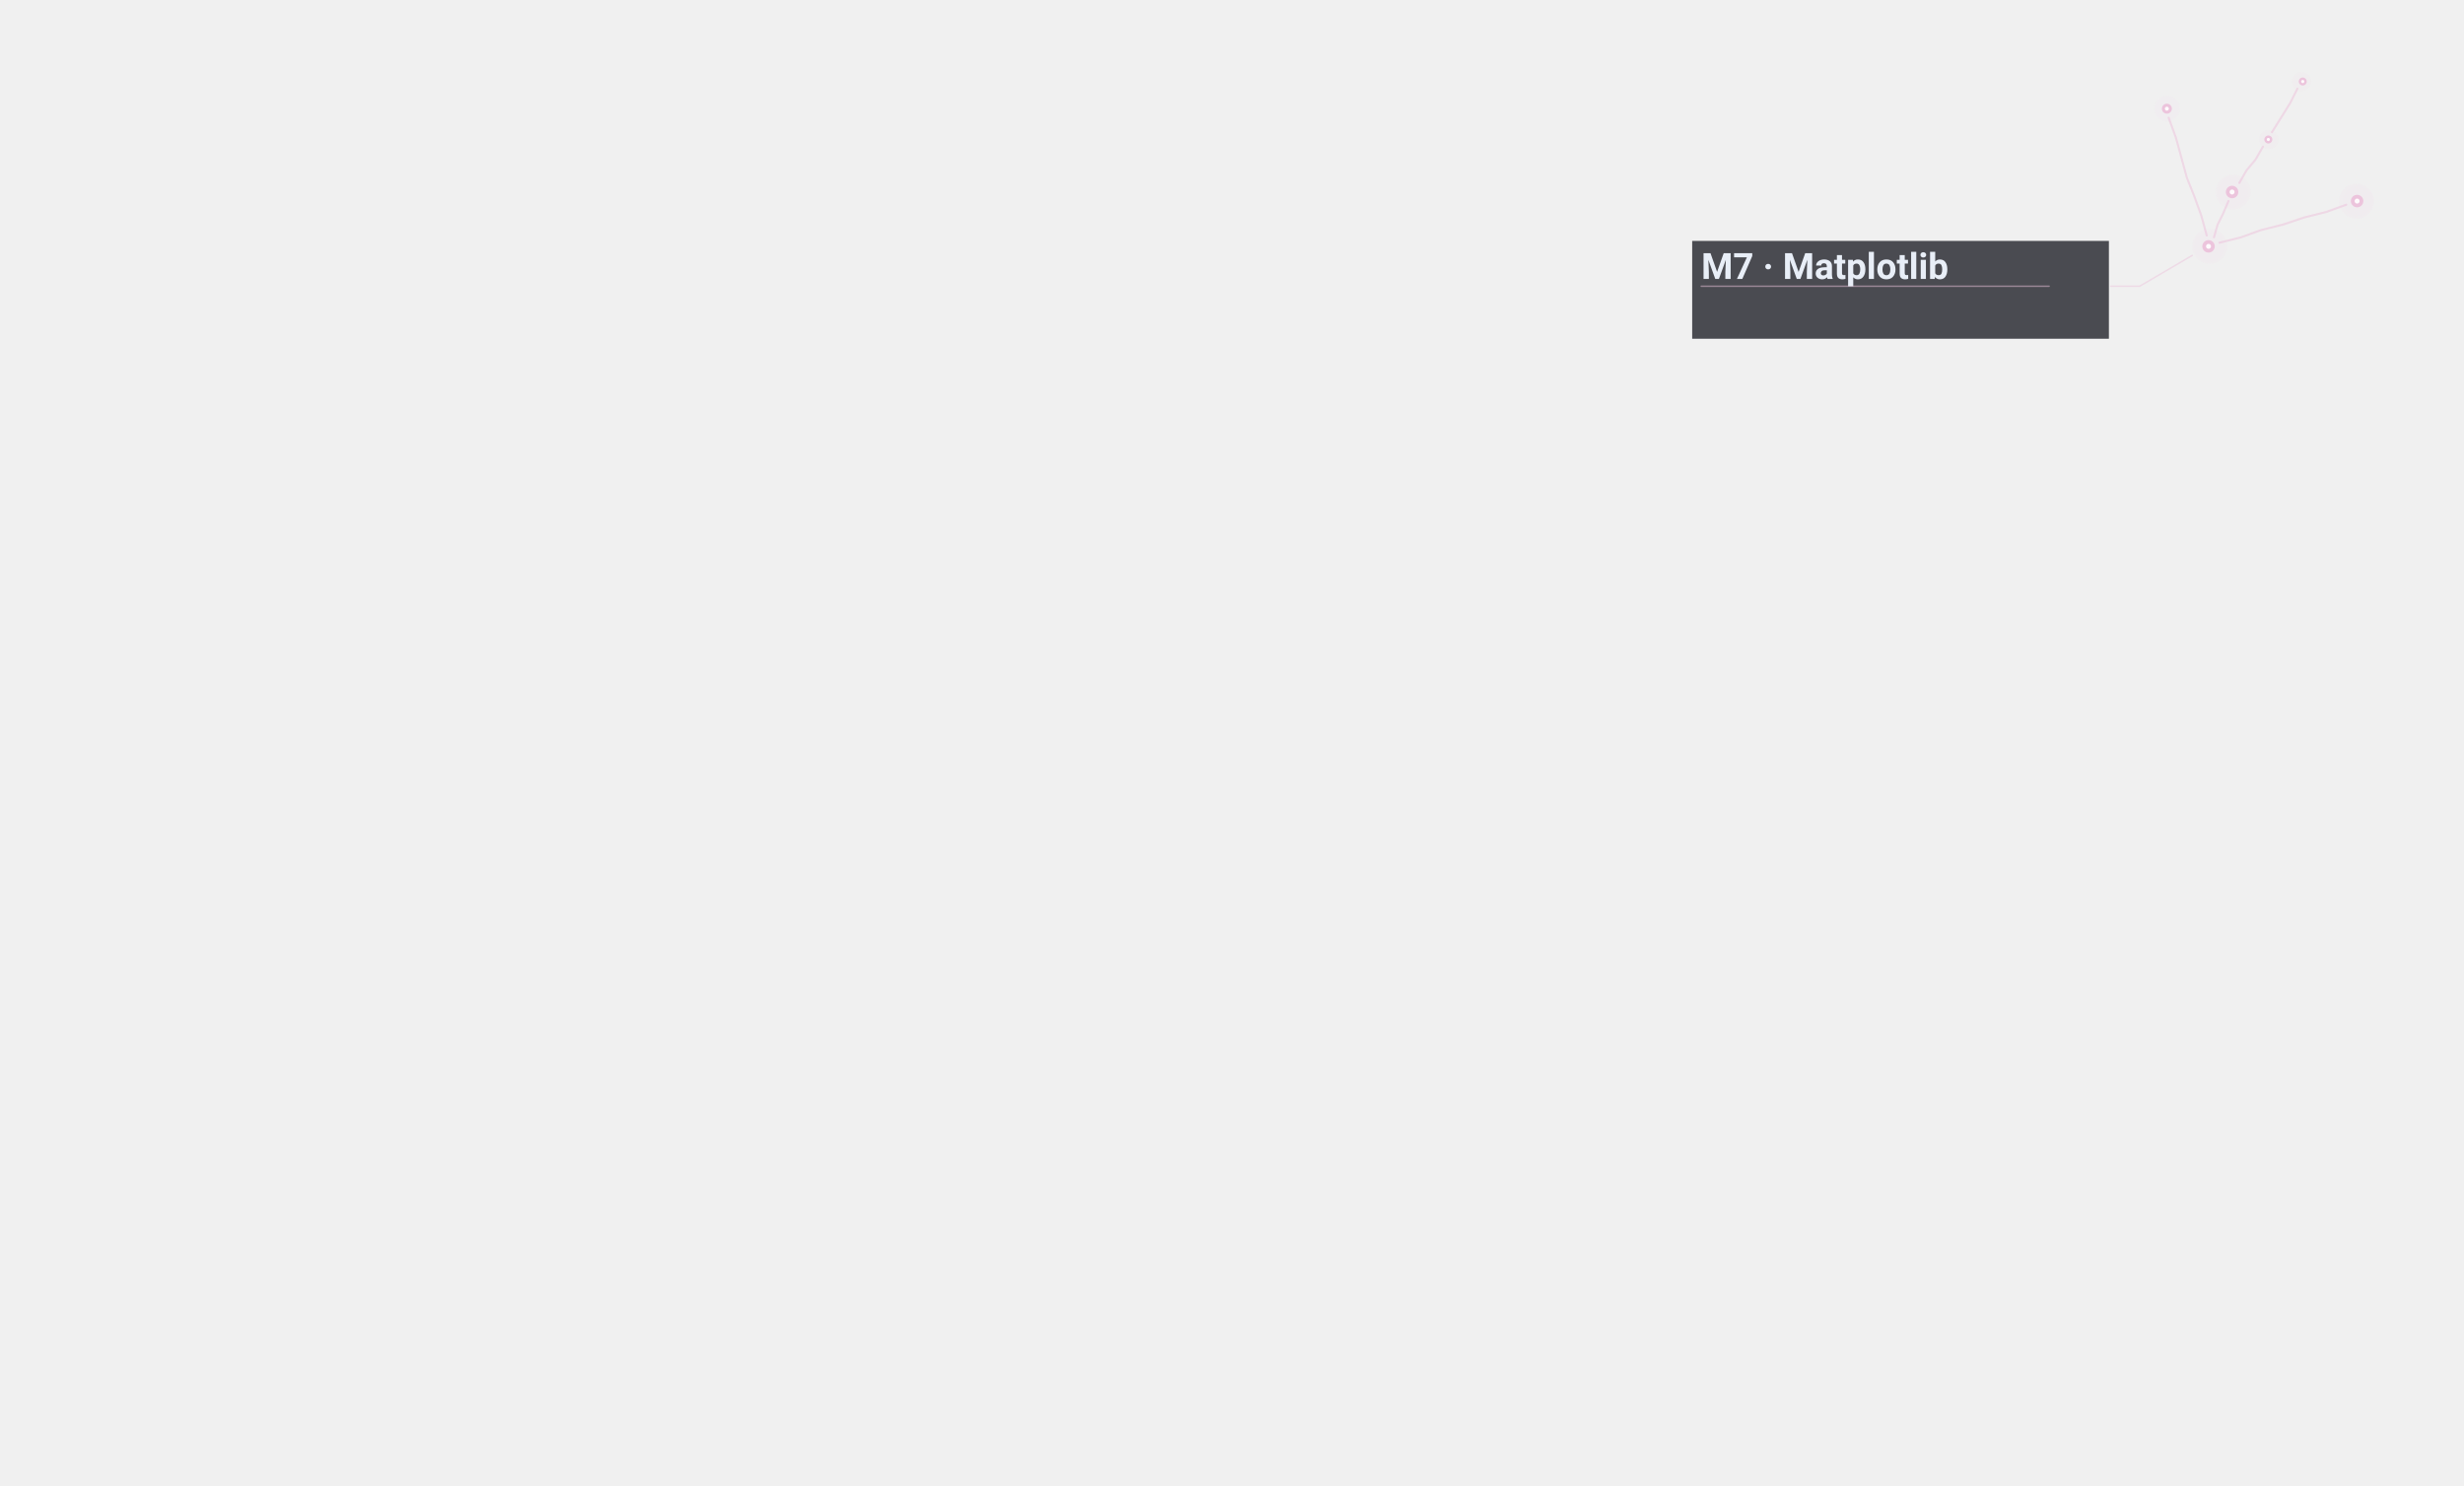
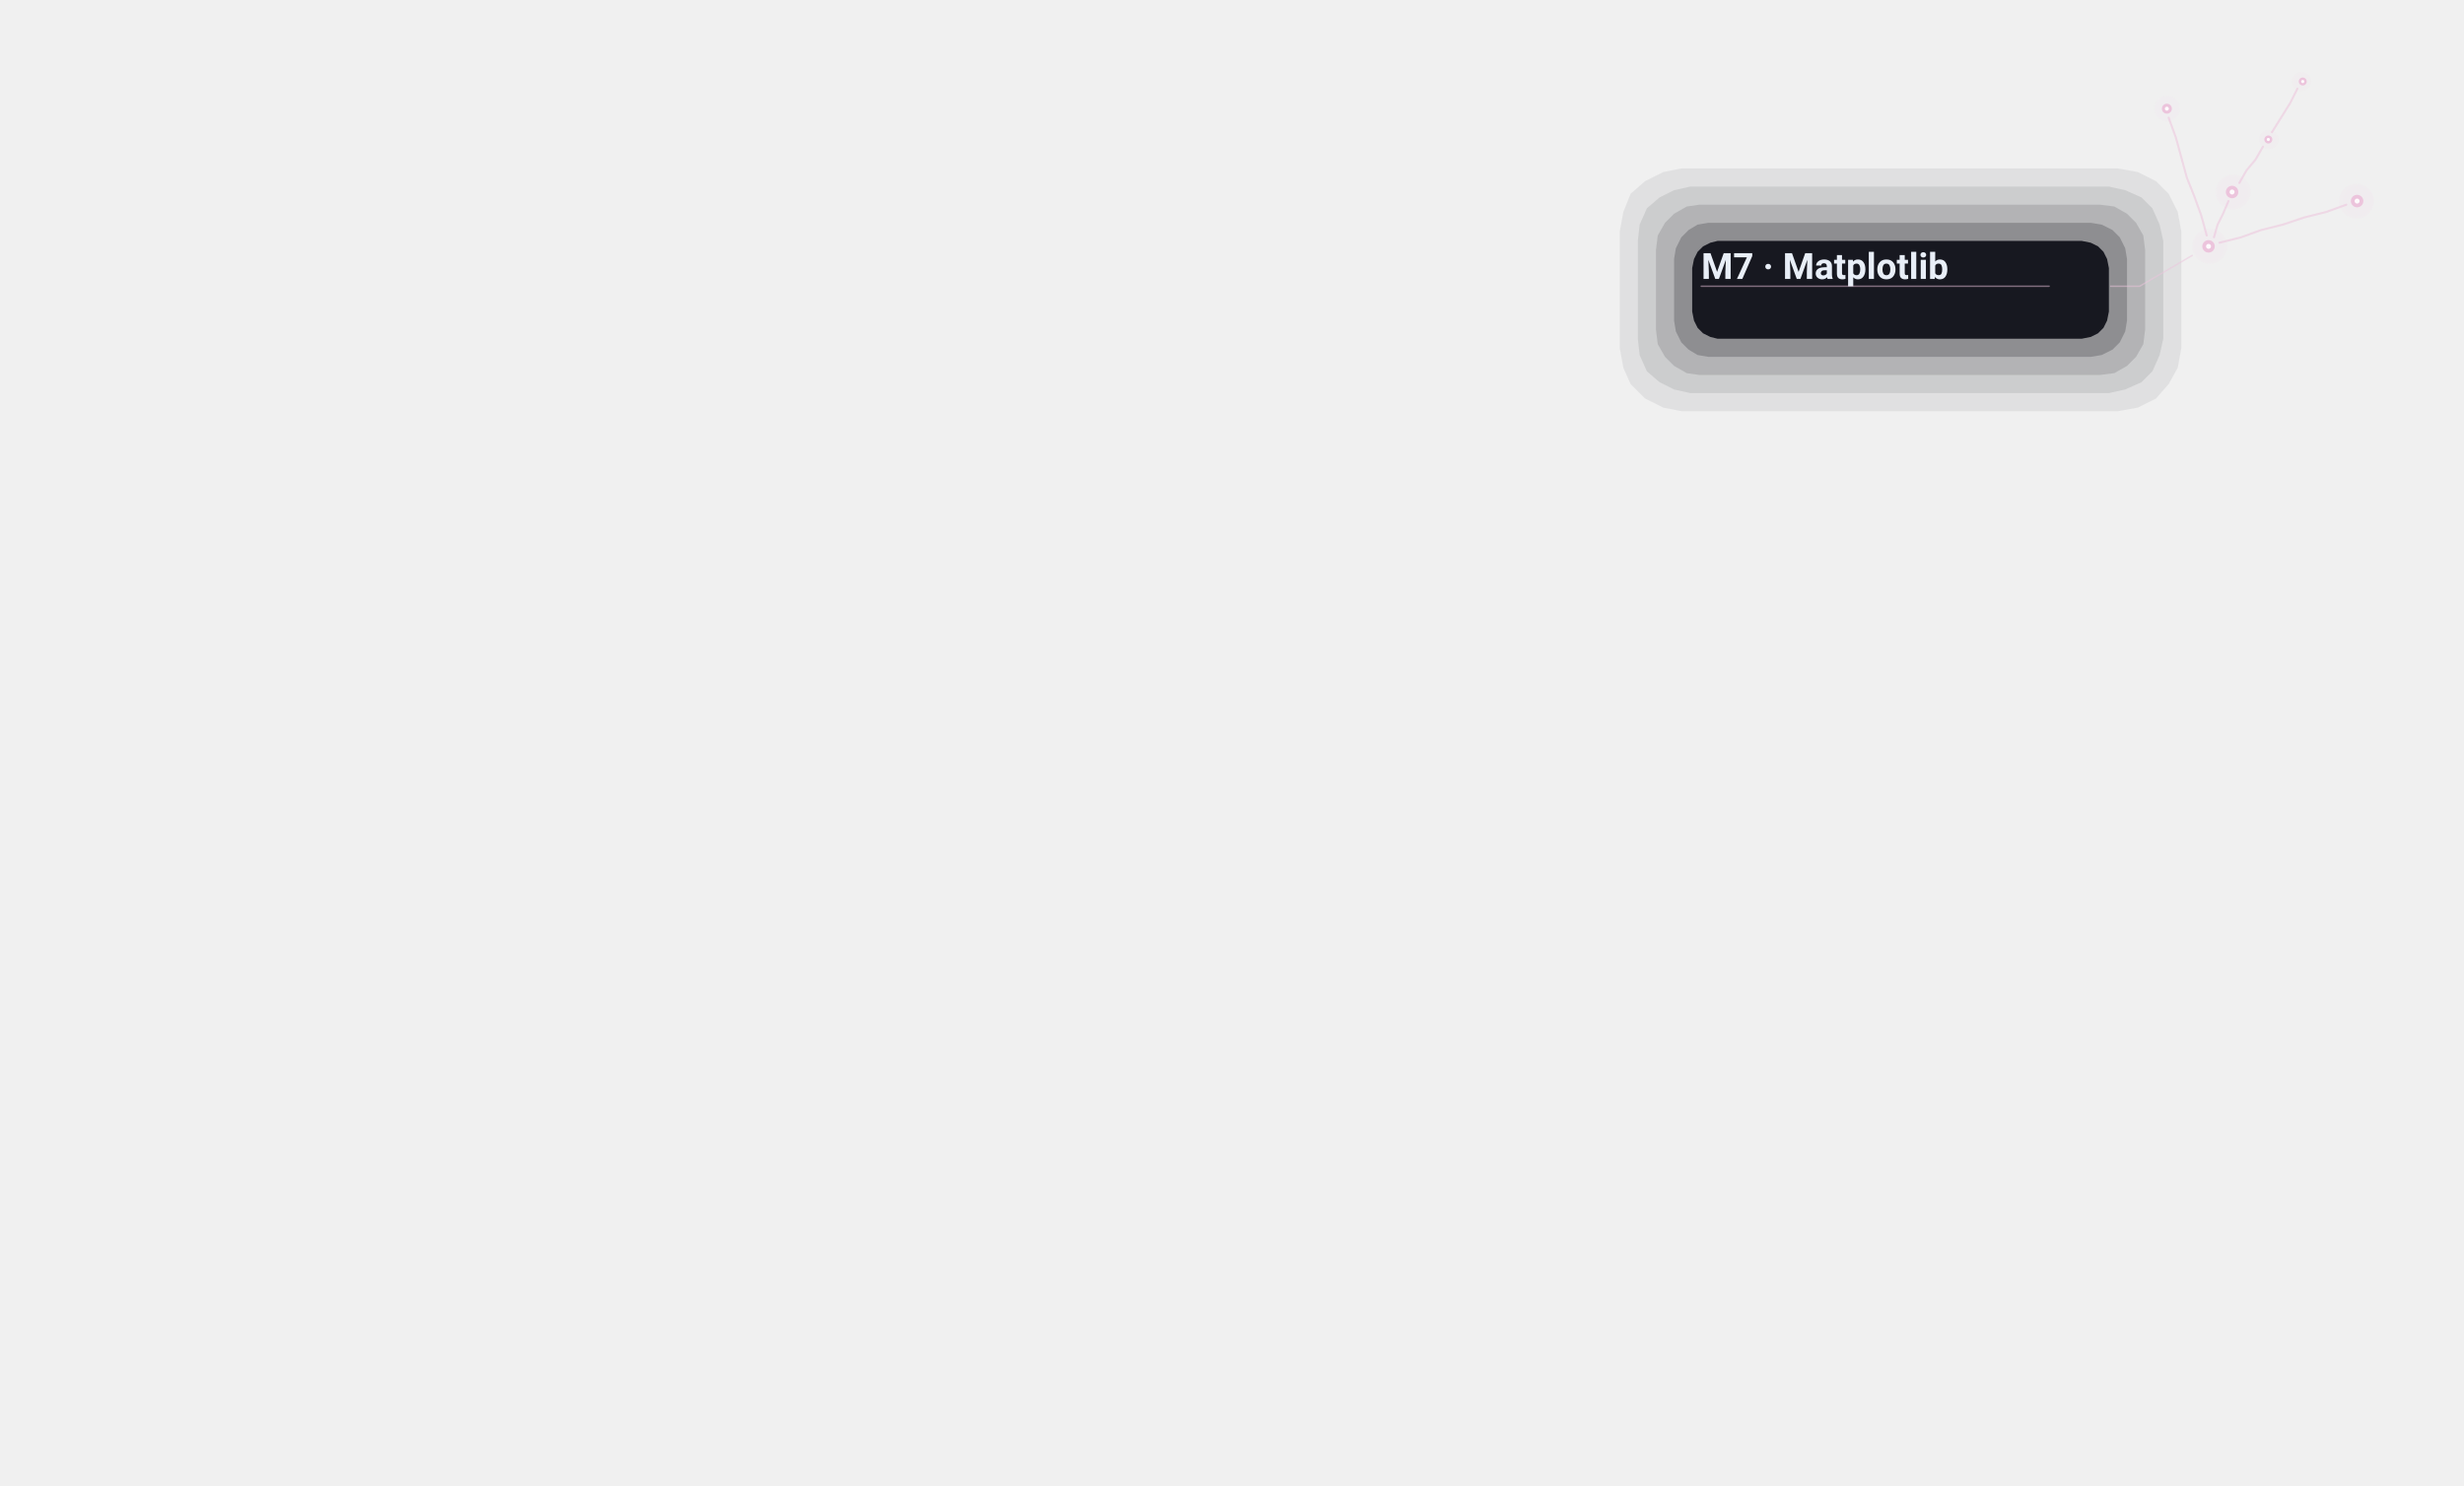
<svg xmlns="http://www.w3.org/2000/svg" viewBox="0 0 1360 820" width="1360" height="820" role="img" aria-label="Chòm M7 · Matplotlib: 6 ngôi, mỗi ngôi là một bài.">
  <g data-lop="net-chom">
    <path fill="none" stroke="#ECC4DC" stroke-width="1.15" stroke-opacity="0.55" stroke-linecap="round" stroke-linejoin="round" d="M1218 130l-3 -11l-4 -11M1211 108l-4 -10l-3 -11M1204 87l-3 -11l-4 -11M1225 134l12 -3l11 -4M1248 127l12 -3l12 -4M1272 120l12 -3l11 -4M1222 131l2 -7M1224 124l3 -6M1227 118l3 -7M1236 101l4 -7M1240 94l5 -6M1245 88l4 -7M1254 73l5 -8M1259 65l5 -8M1264 57l4 -8" />
  </g>
  <g data-lop="quang-sao">
    <path fill="#ECC4DC" fill-opacity="0.06" d="M1210 136a9.63 9.63 0 1 0 19.26 0a9.63 9.63 0 1 0 -19.26 0ZM1223 106a9.63 9.63 0 1 0 19.26 0a9.63 9.63 0 1 0 -19.26 0ZM1291 111a9.63 9.63 0 1 0 19.26 0a9.63 9.63 0 1 0 -19.26 0Z" />
    <path fill="#ECC4DC" fill-opacity="0.01" d="M1211 136a8.46 8.46 0 1 0 16.92 0a8.46 8.46 0 1 0 -16.92 0ZM1212 136a7.54 7.54 0 1 0 15.09 0a7.54 7.54 0 1 0 -15.09 0ZM1212 136a6.81 6.81 0 1 0 13.61 0a6.81 6.81 0 1 0 -13.61 0ZM1213 136a6.2 6.2 0 1 0 12.4 0a6.2 6.2 0 1 0 -12.4 0ZM1214 136a5.69 5.69 0 1 0 11.38 0a5.69 5.69 0 1 0 -11.38 0ZM1214 136a5.26 5.26 0 1 0 10.52 0a5.26 5.26 0 1 0 -10.52 0ZM1214 136a4.89 4.89 0 1 0 9.78 0a4.89 4.89 0 1 0 -9.78 0ZM1215 136a4.57 4.57 0 1 0 9.14 0a4.57 4.57 0 1 0 -9.14 0ZM1215 136a4.29 4.29 0 1 0 8.58 0a4.29 4.29 0 1 0 -8.58 0ZM1215 136a4.04 4.04 0 1 0 8.08 0a4.04 4.04 0 1 0 -8.08 0ZM1215 136a3.82 3.82 0 1 0 7.64 0a3.82 3.82 0 1 0 -7.64 0ZM1216 136a3.62 3.62 0 1 0 7.24 0a3.62 3.62 0 1 0 -7.24 0ZM1216 136a3.44 3.44 0 1 0 6.88 0a3.44 3.44 0 1 0 -6.88 0ZM1224 106a8.46 8.46 0 1 0 16.92 0a8.46 8.46 0 1 0 -16.92 0ZM1225 106a7.54 7.54 0 1 0 15.09 0a7.54 7.54 0 1 0 -15.09 0ZM1225 106a6.81 6.81 0 1 0 13.61 0a6.81 6.81 0 1 0 -13.61 0ZM1226 106a6.2 6.2 0 1 0 12.4 0a6.2 6.2 0 1 0 -12.4 0ZM1227 106a5.69 5.69 0 1 0 11.38 0a5.69 5.69 0 1 0 -11.38 0ZM1227 106a5.26 5.26 0 1 0 10.52 0a5.26 5.26 0 1 0 -10.52 0ZM1227 106a4.89 4.89 0 1 0 9.78 0a4.89 4.89 0 1 0 -9.78 0ZM1228 106a4.57 4.57 0 1 0 9.14 0a4.57 4.57 0 1 0 -9.14 0ZM1228 106a4.29 4.29 0 1 0 8.58 0a4.29 4.29 0 1 0 -8.58 0ZM1228 106a4.04 4.04 0 1 0 8.08 0a4.04 4.04 0 1 0 -8.08 0ZM1228 106a3.82 3.82 0 1 0 7.64 0a3.82 3.82 0 1 0 -7.64 0ZM1229 106a3.62 3.62 0 1 0 7.24 0a3.62 3.62 0 1 0 -7.24 0ZM1229 106a3.44 3.44 0 1 0 6.88 0a3.44 3.44 0 1 0 -6.88 0ZM1190 60a6.37 6.37 0 1 0 12.73 0a6.37 6.37 0 1 0 -12.73 0ZM1190 60a5.74 5.74 0 1 0 11.48 0a5.74 5.74 0 1 0 -11.48 0ZM1191 60a5.22 5.22 0 1 0 10.44 0a5.22 5.22 0 1 0 -10.44 0ZM1191 60a4.79 4.79 0 1 0 9.58 0a4.79 4.79 0 1 0 -9.58 0ZM1191 60a4.43 4.43 0 1 0 8.85 0a4.43 4.43 0 1 0 -8.85 0ZM1192 60a4.11 4.11 0 1 0 8.23 0a4.11 4.11 0 1 0 -8.23 0ZM1192 60a3.84 3.84 0 1 0 7.68 0a3.84 3.84 0 1 0 -7.68 0ZM1192 60a3.6 3.6 0 1 0 7.21 0a3.6 3.6 0 1 0 -7.21 0ZM1193 60a3.39 3.39 0 1 0 6.78 0a3.39 3.39 0 1 0 -6.78 0ZM1193 60a3.21 3.21 0 1 0 6.41 0a3.21 3.21 0 1 0 -6.41 0ZM1193 60a3.04 3.04 0 1 0 6.08 0a3.04 3.04 0 1 0 -6.08 0ZM1193 60a2.89 2.89 0 1 0 5.77 0a2.89 2.89 0 1 0 -5.77 0ZM1193 60a2.75 2.75 0 1 0 5.5 0a2.75 2.75 0 1 0 -5.5 0ZM1247 77a4.77 4.77 0 1 0 9.53 0a4.77 4.77 0 1 0 -9.53 0ZM1248 77a4.34 4.34 0 1 0 8.69 0a4.34 4.34 0 1 0 -8.69 0ZM1248 77a3.99 3.99 0 1 0 7.98 0a3.99 3.99 0 1 0 -7.98 0ZM1248 77a3.69 3.69 0 1 0 7.38 0a3.69 3.69 0 1 0 -7.38 0ZM1249 77a3.43 3.43 0 1 0 6.86 0a3.43 3.43 0 1 0 -6.86 0ZM1249 77a3.21 3.21 0 1 0 6.41 0a3.21 3.21 0 1 0 -6.41 0ZM1249 77a3.01 3.01 0 1 0 6.02 0a3.01 3.01 0 1 0 -6.02 0ZM1249 77a2.84 2.84 0 1 0 5.67 0a2.84 2.84 0 1 0 -5.67 0ZM1249 77a2.68 2.68 0 1 0 5.36 0a2.68 2.68 0 1 0 -5.36 0ZM1250 77a2.54 2.54 0 1 0 5.08 0a2.54 2.54 0 1 0 -5.08 0ZM1250 77a2.42 2.42 0 1 0 4.83 0a2.42 2.42 0 1 0 -4.83 0ZM1250 77a2.3 2.3 0 1 0 4.61 0a2.3 2.3 0 1 0 -4.61 0ZM1250 77a2.2 2.2 0 1 0 4.4 0a2.2 2.2 0 1 0 -4.4 0ZM1293 111a8.46 8.46 0 1 0 16.92 0a8.46 8.46 0 1 0 -16.92 0ZM1294 111a7.54 7.54 0 1 0 15.09 0a7.54 7.54 0 1 0 -15.09 0ZM1294 111a6.81 6.81 0 1 0 13.61 0a6.81 6.81 0 1 0 -13.61 0ZM1295 111a6.2 6.2 0 1 0 12.4 0a6.2 6.2 0 1 0 -12.4 0ZM1295 111a5.69 5.69 0 1 0 11.38 0a5.69 5.69 0 1 0 -11.38 0ZM1296 111a5.26 5.26 0 1 0 10.52 0a5.26 5.26 0 1 0 -10.52 0ZM1296 111a4.89 4.89 0 1 0 9.78 0a4.89 4.89 0 1 0 -9.78 0ZM1297 111a4.57 4.57 0 1 0 9.14 0a4.57 4.57 0 1 0 -9.14 0ZM1297 111a4.29 4.29 0 1 0 8.58 0a4.29 4.29 0 1 0 -8.58 0ZM1297 111a4.04 4.04 0 1 0 8.08 0a4.04 4.04 0 1 0 -8.08 0ZM1297 111a3.82 3.82 0 1 0 7.64 0a3.82 3.82 0 1 0 -7.64 0ZM1297 111a3.62 3.62 0 1 0 7.24 0a3.62 3.62 0 1 0 -7.24 0ZM1298 111a3.44 3.44 0 1 0 6.88 0a3.44 3.44 0 1 0 -6.88 0ZM1266 45a4.77 4.77 0 1 0 9.53 0a4.77 4.77 0 1 0 -9.53 0ZM1266 45a4.34 4.34 0 1 0 8.69 0a4.34 4.34 0 1 0 -8.69 0ZM1267 45a3.99 3.99 0 1 0 7.98 0a3.99 3.99 0 1 0 -7.98 0ZM1267 45a3.69 3.69 0 1 0 7.38 0a3.69 3.69 0 1 0 -7.38 0ZM1267 45a3.43 3.43 0 1 0 6.86 0a3.43 3.43 0 1 0 -6.86 0ZM1268 45a3.21 3.21 0 1 0 6.41 0a3.21 3.21 0 1 0 -6.41 0ZM1268 45a3.01 3.01 0 1 0 6.02 0a3.01 3.01 0 1 0 -6.02 0ZM1268 45a2.84 2.84 0 1 0 5.67 0a2.84 2.84 0 1 0 -5.67 0ZM1268 45a2.68 2.68 0 1 0 5.36 0a2.68 2.68 0 1 0 -5.36 0ZM1268 45a2.54 2.54 0 1 0 5.08 0a2.54 2.54 0 1 0 -5.08 0ZM1268 45a2.42 2.42 0 1 0 4.83 0a2.42 2.42 0 1 0 -4.83 0ZM1268 45a2.3 2.3 0 1 0 4.61 0a2.3 2.3 0 1 0 -4.61 0ZM1269 45a2.2 2.2 0 1 0 4.4 0a2.2 2.2 0 1 0 -4.4 0Z" />
    <path fill="#ECC4DC" fill-opacity="0.05" d="M1189 60a7.15 7.15 0 1 0 14.3 0a7.15 7.15 0 1 0 -14.3 0Z" />
    <path fill="#ECC4DC" fill-opacity="0.04" d="M1247 77a5.28 5.28 0 1 0 10.56 0a5.28 5.28 0 1 0 -10.56 0ZM1265 45a5.28 5.28 0 1 0 10.56 0a5.28 5.28 0 1 0 -10.56 0Z" />
  </g>
  <g data-lop="sao-bai">
    <g fill="#ECC4DC">
      <circle cx="1219" cy="136" r="3.44" />
      <circle cx="1232" cy="106" r="3.44" />
      <circle cx="1196" cy="60" r="2.75" />
      <circle cx="1252" cy="77" r="2.2" />
      <circle cx="1301" cy="111" r="3.44" />
      <circle cx="1271" cy="45" r="2.2" />
    </g>
  </g>
  <g data-lop="loi-sao">
    <g fill="#FFFFFF" fill-opacity="0.92">
      <circle cx="1219" cy="136" r="1.38" />
      <circle cx="1232" cy="106" r="1.38" />
      <circle cx="1196" cy="60" r="1.1" />
      <circle cx="1252" cy="77" r="0.88" />
      <circle cx="1301" cy="111" r="1.38" />
      <circle cx="1271" cy="45" r="0.88" />
    </g>
  </g>
  <g data-lop="nhan">
-     <path fill="#0A0C14" fill-opacity="0.72" d="M934 133l230 0l0 54l-230 0Z" />
+     <path fill="#0A0C14" fill-opacity="0.07" d="M1204 192l-2 11l-5 9l-7 8l-10 5l-11 2l-241 0l-10 -2l-10 -5l-8 -8l-4 -9l-2 -11l0 -64l2 -11l4 -10l8 -7l10 -5l10 -2l241 0l11 2l10 5l7 7l5 10l2 11Z" />
+     <path fill="#0A0C14" fill-opacity="0.09" d="M1194 187l-2 9l-4 9l-6 6l-9 4l-9 2l-231 0l-9 -2l-8 -4l-7 -6l-4 -9l-1 -9l0 -54l1 -9l4 -9l7 -6l8 -4l9 -2l231 0l9 2l9 4l6 6l4 9l2 9Z" />
+     <path fill="#0A0C14" fill-opacity="0.13" d="M1184 182l-1 8l-4 7l-5 5l-7 4l-8 1l-221 0l-7 -1l-7 -4l-5 -5l-4 -7l-1 -8l0 -44l1 -8l4 -7l5 -5l7 -4l7 -1l221 0l8 1l7 4l5 5l4 7l1 8Z" />
+     <path fill="#0A0C14" fill-opacity="0.22" d="M1174 177l-1 6l-3 6l-4 4l-6 3l-6 1l-211 0l-6 -1l-5 -3l-4 -4l-3 -6l-1 -6l0 -34l1 -6l3 -6l4 -4l5 -3l6 -1l211 0l6 1l6 3l4 4l3 6l1 6Z" />
+     <path fill="#0A0C14" fill-opacity="0.9" d="M1164 172l-1 5l-2 4l-3 3l-4 2l-5 1l-201 0l-4 -1l-4 -2l-3 -3l-2 -4l-1 -5l0 -24l1 -5l2 -4l3 -3l4 -2l4 -1l201 0l5 1l4 2l3 3l2 4l1 5Z" />
    <path fill="none" stroke="#ECC4DC" stroke-width="0.8" stroke-opacity="0.5" stroke-linecap="round" stroke-linejoin="round" d="M1210 141l-29 17l-16 0M939 158l192 0" />
    <g fill="#E8EEF7" font-family="Be Vietnam Pro, Segoe UI, Roboto, Helvetica, Arial, sans-serif" font-size="20" font-weight="600">
      <text x="939" y="154">M7 · Matplotlib</text>
    </g>
  </g>
</svg>
